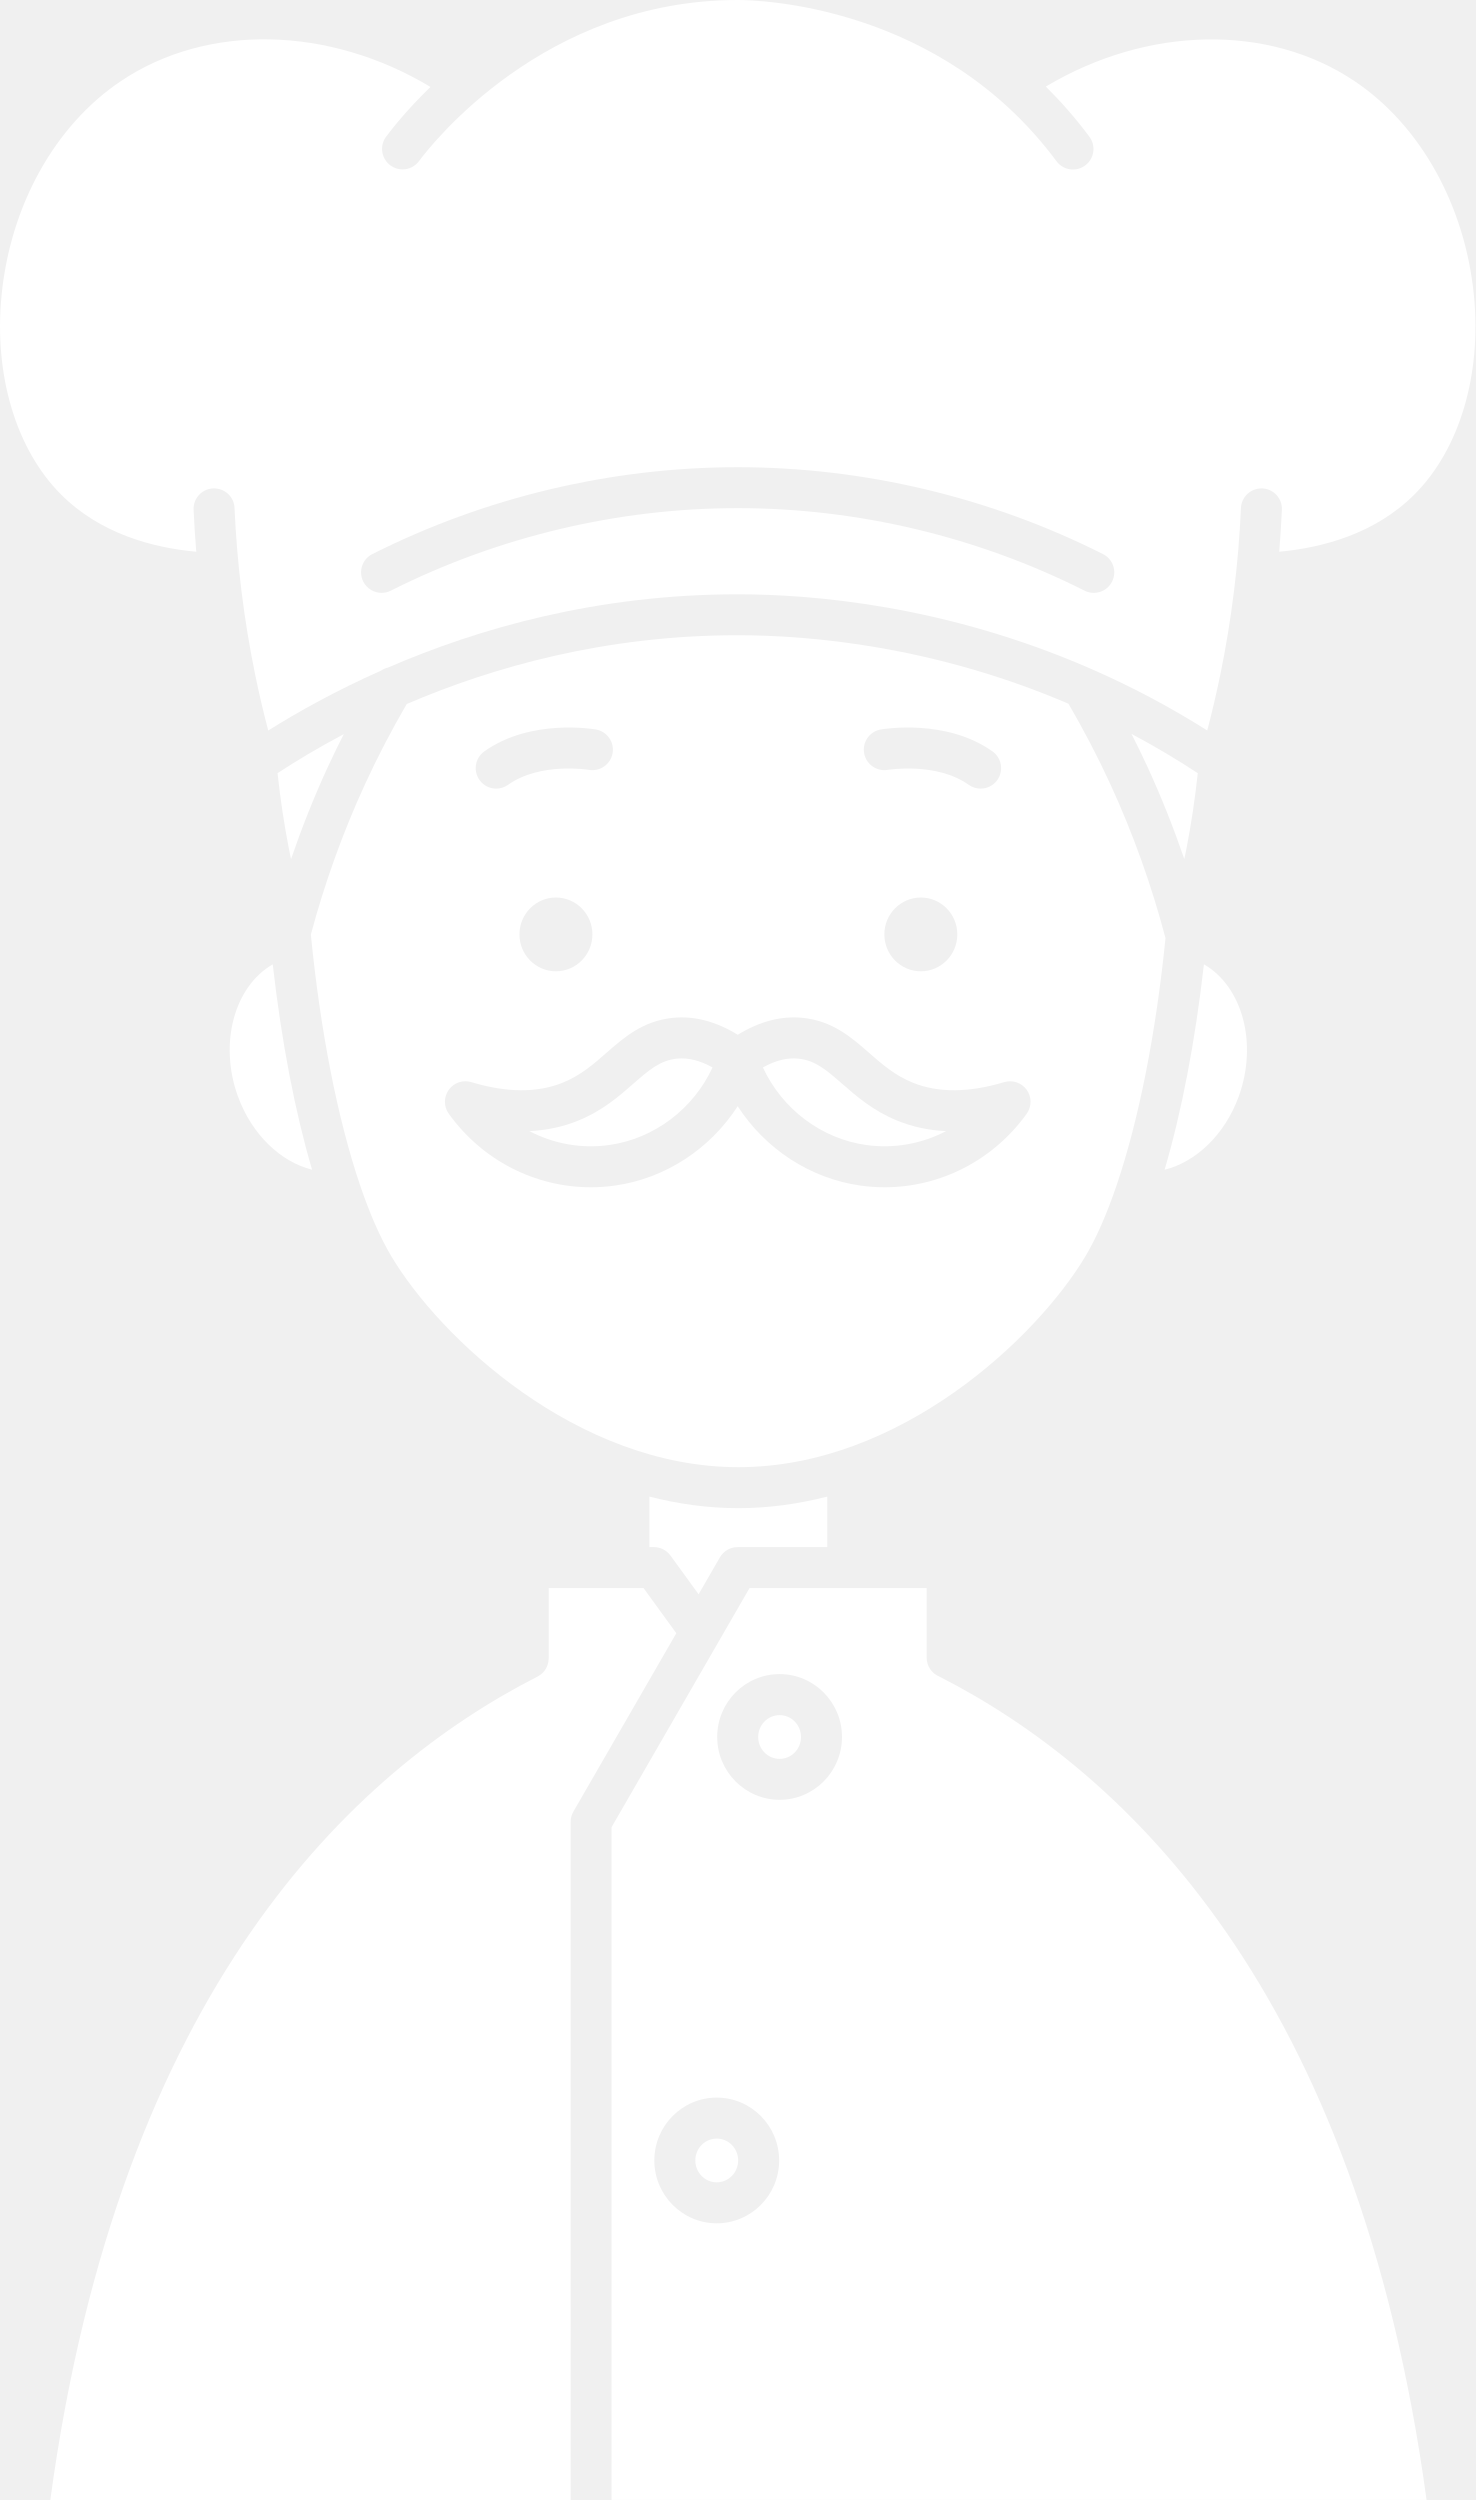
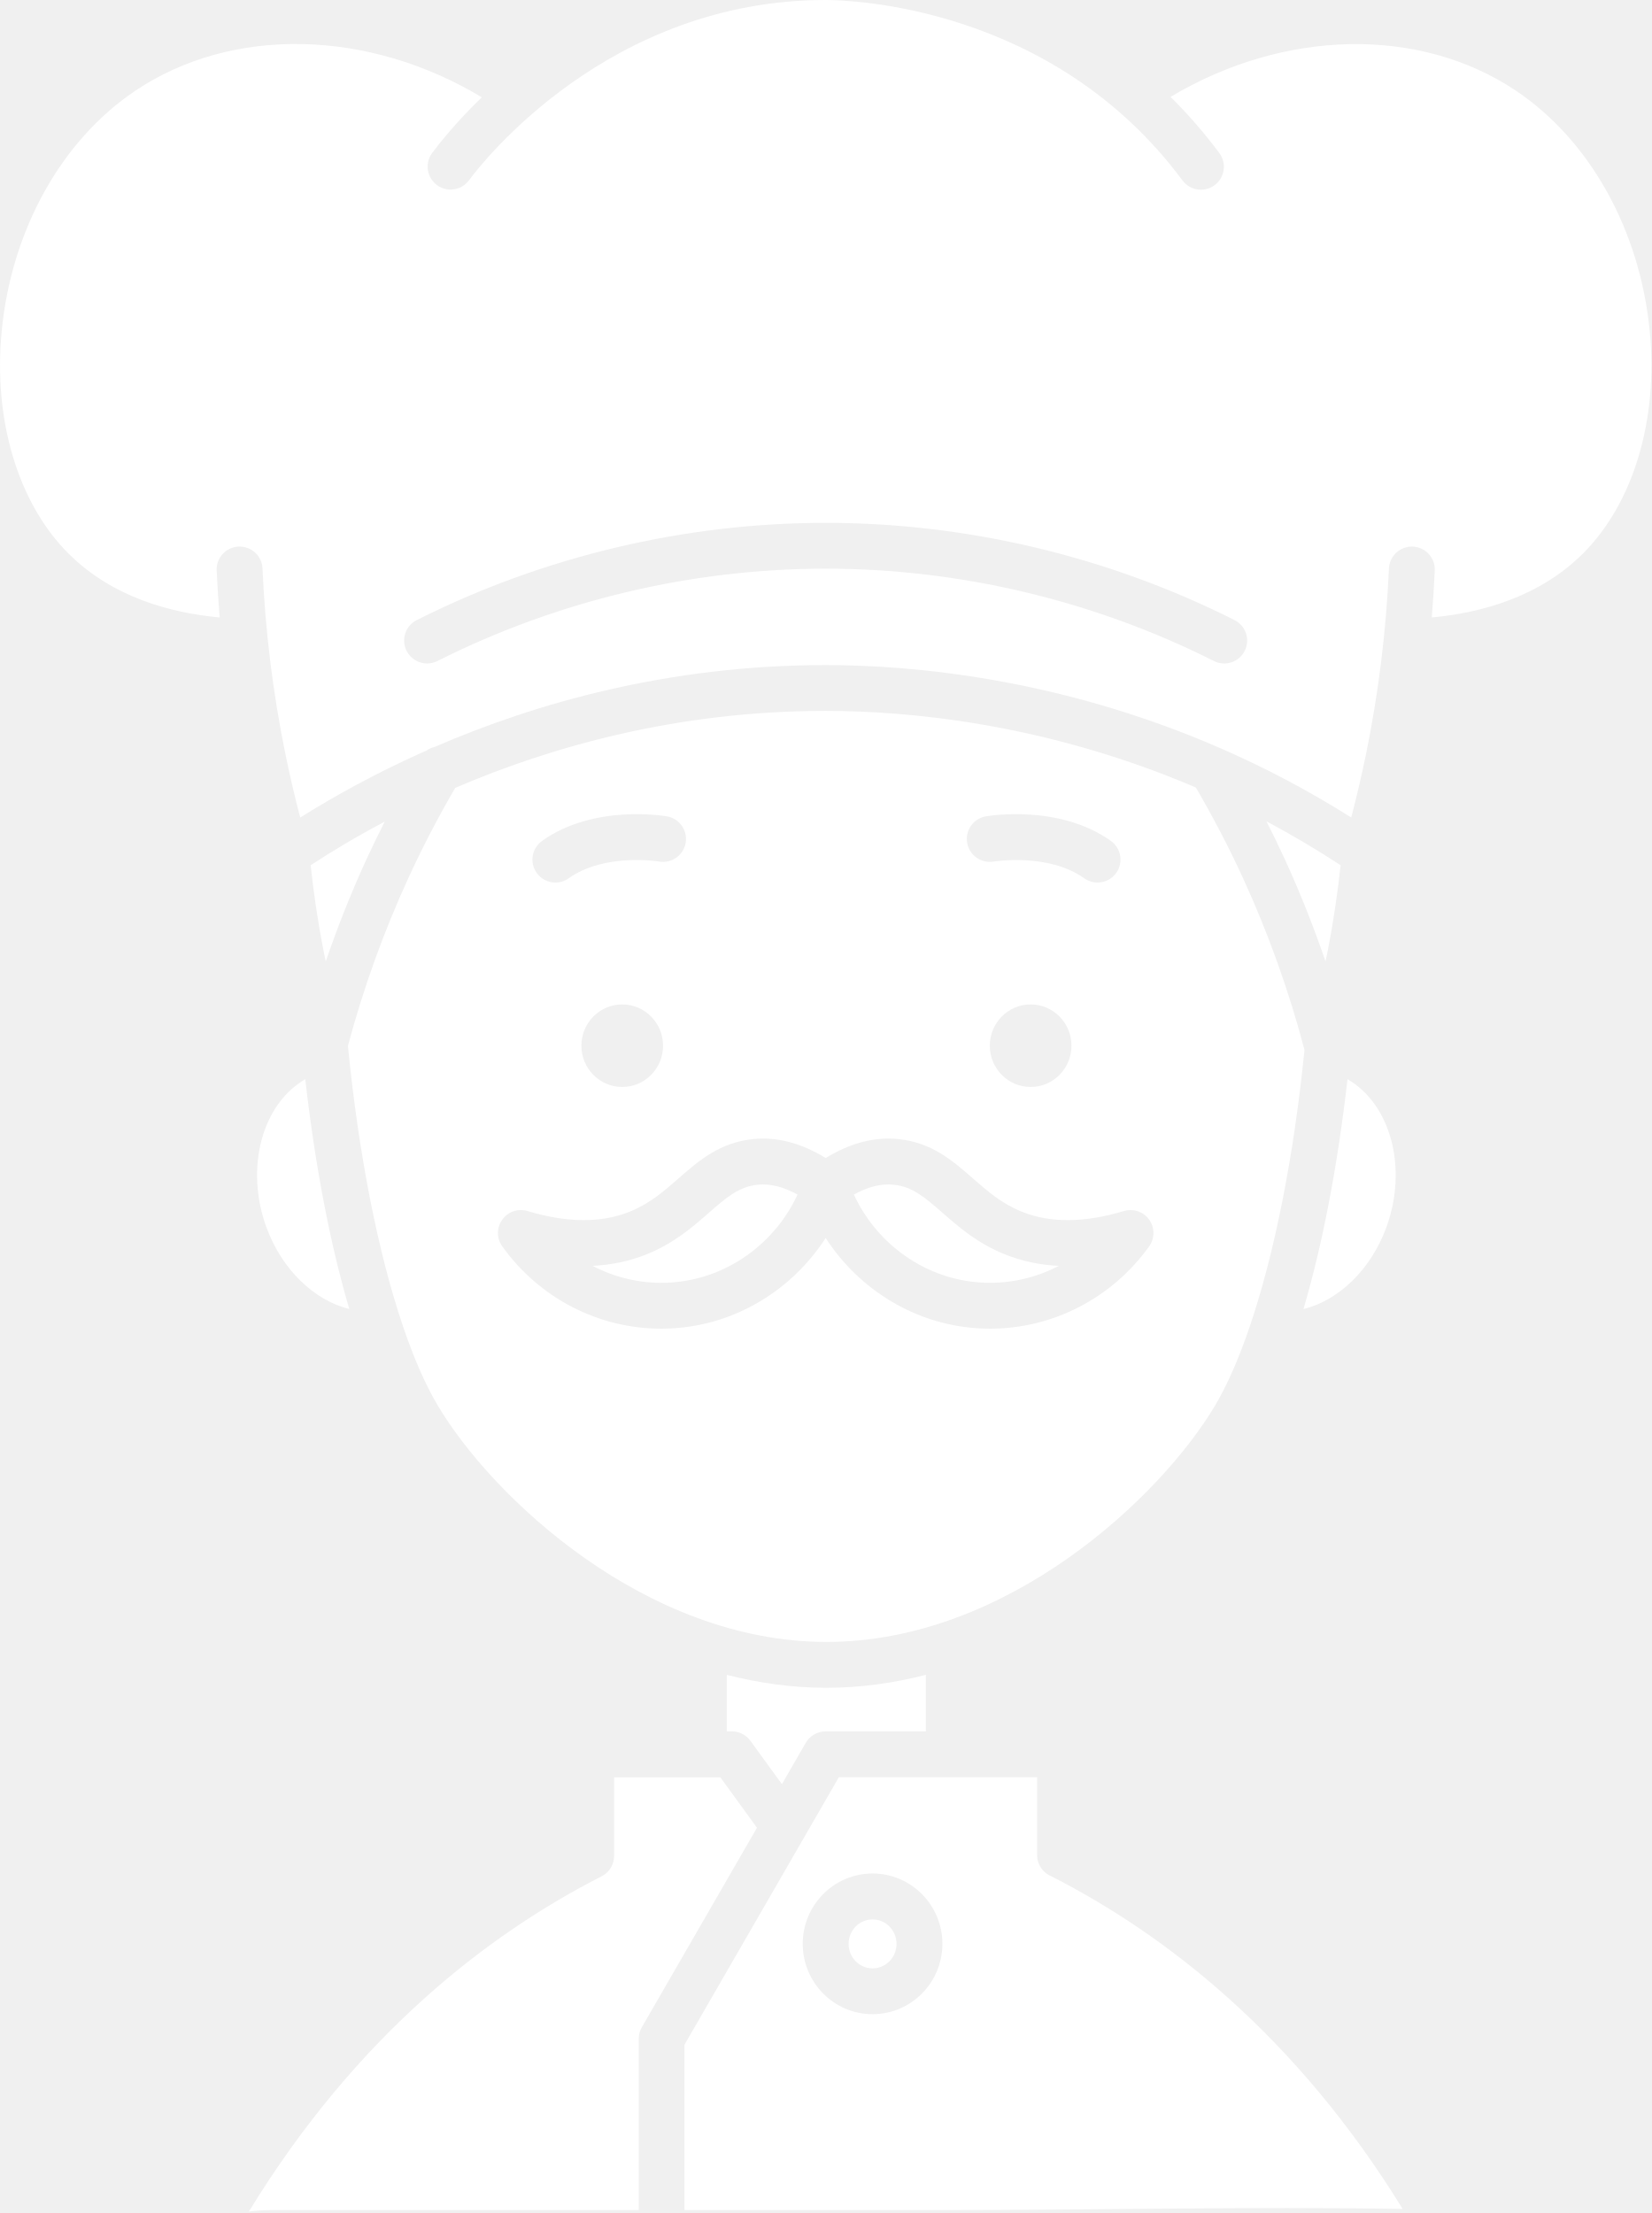
- <svg xmlns="http://www.w3.org/2000/svg" id="Glyph" viewBox="0 0 288.01 488.01">
+ <svg xmlns="http://www.w3.org/2000/svg" id="Glyph" viewBox="0 0 288.01 386.01">
  <defs>
    <style>
      .cls-1 {
        fill: #fff;
      }
    </style>
  </defs>
  <path class="cls-1" d="M231.57,165.82c.96-4.91,1.7-9.9,2.24-14.89-4.32-2.84-8.64-5.38-12.94-7.67,1.1,2.16,2.16,4.34,3.17,6.53,2.67,5.82,5.05,11.81,7.14,17.9.13-.62.27-1.25.39-1.88h0Z" />
  <path class="cls-1" d="M126.76,292.14v9.86h.88c1.28,0,2.48.61,3.24,1.65l5.49,7.56,4.16-7.21c.71-1.24,2.04-2,3.46-2h17.49v-9.86c-5.58,1.43-11.39,2.26-17.36,2.26s-11.78-.83-17.37-2.26h0Z" />
  <path class="cls-1" d="M46.47,214.08c2.69,7.38,8.33,12.74,14.45,14.25-3.32-11.26-5.96-24.94-7.68-40.09-7.51,4.34-10.56,15.43-6.78,25.84h0Z" />
  <path class="cls-1" d="M63.96,149.79c1-2.18,2.06-4.33,3.14-6.48-5.02,2.66-9.34,5.27-12.92,7.61.53,4.99,1.28,9.99,2.24,14.9.12.63.26,1.25.39,1.88,2.09-6.09,4.47-12.08,7.14-17.9h0Z" />
  <path class="cls-1" d="M38.31,107.7c-.22-2.73-.4-5.46-.52-8.19-.1-2.21,1.61-4.08,3.82-4.17,2.24-.08,4.08,1.61,4.17,3.82.48,10.89,1.83,21.81,4.01,32.44.75,3.67,1.61,7.35,2.57,11,5.83-3.66,13.25-7.8,22.06-11.71.4-.27.85-.47,1.32-.58,17.74-7.69,40.94-14.3,68.27-14.3,14.87,0,40.61,2.21,68.72,14.45.18.07.36.14.53.23,7.36,3.23,14.87,7.15,22.4,11.9.96-3.64,1.81-7.32,2.57-10.99,2.18-10.63,3.53-21.55,4.01-32.44.1-2.21,1.97-3.9,4.17-3.82,2.21.1,3.92,1.97,3.82,4.17-.12,2.73-.3,5.46-.52,8.19,8.47-.78,18.72-3.5,26.41-11.19,8.77-8.79,13.11-23.29,11.6-38.79-1.71-17.56-10.41-33.21-23.27-41.86-16.85-11.33-40.54-10.77-60.3,1.04,2.95,2.92,5.8,6.16,8.51,9.8,1.32,1.77.95,4.28-.83,5.6-1.77,1.32-4.28.95-5.6-.83C183.53.88,147.98,0,144,0c-37.79,0-59.82,28.23-62.21,31.45-.79,1.06-1.99,1.62-3.21,1.62-.83,0-1.66-.26-2.38-.79-1.77-1.32-2.15-3.82-.83-5.6,1.26-1.69,4.17-5.36,8.66-9.71-19.8-11.9-43.57-12.48-60.46-1.12C10.7,24.5,2,40.15.3,57.71c-1.51,15.5,2.83,30.01,11.6,38.8,7.69,7.7,17.94,10.42,26.41,11.19ZM72.69,108.16c22.03-11.1,46.69-16.96,71.31-16.96s49.28,5.86,71.31,16.96c1.97.99,2.77,3.4,1.77,5.37-.99,1.97-3.4,2.77-5.37,1.77-20.92-10.54-44.34-16.11-67.71-16.11s-46.79,5.57-67.71,16.11c-.58.29-1.19.43-1.8.43-1.46,0-2.87-.81-3.58-2.2-.99-1.97-.2-4.38,1.77-5.37h.01Z" />
  <path class="cls-1" d="M164.39,211.56c-3.03-2.65-5.22-4.57-8.53-4.91-2.16-.23-4.49.35-6.94,1.72,3.75,8.1,11.38,13.91,20.17,15.14,5.44.76,10.86-.24,15.58-2.71-3.35-.15-6.51-.83-9.45-2.02-4.78-1.93-7.99-4.74-10.82-7.22h0Z" />
  <path class="cls-1" d="M132.14,206.65c-3.31.34-5.5,2.26-8.53,4.91-2.83,2.48-6.04,5.29-10.82,7.22-2.94,1.19-6.1,1.86-9.45,2.02,4.72,2.47,10.14,3.48,15.58,2.71,8.79-1.23,16.43-7.05,20.17-15.14-2.46-1.37-4.78-1.94-6.94-1.72h-.01Z" />
  <path class="cls-1" d="M211.92,245.16c2.13-3.59,4.14-8.2,5.99-13.62.03-.11.07-.22.11-.33,4.25-12.56,7.62-29.4,9.49-48.08-2.71-10.29-6.32-20.38-10.74-30-2.46-5.36-5.23-10.65-8.2-15.76-26.43-11.31-50.56-13.37-64.57-13.37-25.81,0-47.76,6.19-64.61,13.43-2.96,5.09-5.71,10.36-8.16,15.7-4.32,9.4-7.86,19.25-10.55,29.3,1.86,18.96,5.26,36.07,9.56,48.79.04.1.08.21.11.32,1.85,5.42,3.86,10.03,6,13.62,9.46,15.95,36.24,41.24,67.79,41.24s58.32-25.3,67.78-41.24h0ZM171.92,142.4c.52-.09,12.78-2.16,21.82,4.28,1.8,1.28,2.22,3.78.94,5.58-.78,1.1-2.01,1.68-3.26,1.68-.8,0-1.61-.24-2.32-.74-6.28-4.47-15.7-2.93-15.8-2.92-2.17.37-4.24-1.09-4.62-3.26-.38-2.17,1.07-4.24,3.24-4.62ZM186.87,182.4c0,3.98-3.19,7.2-7.12,7.2s-7.12-3.22-7.12-7.2,3.19-7.2,7.12-7.2,7.12,3.22,7.12,7.2ZM94.53,146.68c9.04-6.44,21.28-4.37,21.8-4.28,2.18.38,3.63,2.46,3.25,4.63s-2.46,3.62-4.62,3.25c-.1-.02-9.51-1.55-15.78,2.92-.7.5-1.51.74-2.32.74-1.25,0-2.48-.58-3.26-1.68-1.28-1.8-.86-4.3.94-5.58h-.01ZM115.64,182.4c0,3.98-3.19,7.2-7.12,7.2s-7.12-3.22-7.12-7.2,3.19-7.2,7.12-7.2,7.12,3.22,7.12,7.2ZM172.67,231.76c-1.56,0-3.12-.11-4.69-.33-9.88-1.38-18.62-7.19-23.98-15.49-5.36,8.3-14.1,14.11-23.98,15.49-1.57.22-3.14.33-4.69.33-10.88,0-21.2-5.25-27.73-14.36-1-1.39-1-3.26,0-4.66,1-1.4,2.77-2,4.41-1.5,6.87,2.07,12.85,2.11,17.79.12,3.53-1.43,5.97-3.56,8.55-5.82,3.51-3.07,7.13-6.24,12.98-6.85,4.17-.43,8.42.69,12.68,3.3,4.26-2.61,8.51-3.73,12.68-3.3,5.85.6,9.47,3.78,12.98,6.85,2.58,2.26,5.02,4.4,8.55,5.82,4.93,1.99,10.92,1.95,17.79-.12,1.64-.49,3.41.11,4.41,1.5s.99,3.27,0,4.66c-6.53,9.1-16.86,14.36-27.74,14.36h-.01Z" />
-   <path class="cls-1" d="M183.4,327.29c-1.47-.59-2.51-2.02-2.51-3.71v-13.58h-34.58l-6.13,10.62h0l-20.8,36.05v131.33h159.09c-13.46-99.4-58.91-142.25-95.07-160.71h0ZM139.91,434c-6.71,0-12.18-5.5-12.18-12.27s5.46-12.27,12.18-12.27,12.18,5.5,12.18,12.27-5.46,12.27-12.18,12.27ZM152.18,351.33c-6.71,0-12.18-5.5-12.18-12.27s5.46-12.27,12.18-12.27,12.18,5.5,12.18,12.27-5.46,12.27-12.18,12.27Z" />
+   <path class="cls-1" d="M164.09,385.5c26.78,0,53.7-.63,80.54-.2-18.64-30.28-41.34-47.85-61.24-58.01h0c-1.47-.59-2.51-2.02-2.51-3.71v-13.58h-34.58l-6.13,10.62-20.8,36.05v28.83h44.71ZM152.18,326.79c6.72,0,12.18,5.5,12.18,12.27s-5.46,12.27-12.18,12.27-12.18-5.5-12.18-12.27,5.46-12.27,12.18-12.27Z" />
  <path class="cls-1" d="M241.79,214.08c3.79-10.41.73-21.5-6.78-25.84-1.72,15.15-4.36,28.83-7.68,40.1,6.12-1.51,11.77-6.87,14.45-14.25h0Z" />
-   <ellipse class="cls-1" cx="139.91" cy="421.73" rx="4.18" ry="4.27" />
-   <path class="cls-1" d="M125.6,310h-18.49v13.69c0,.08-.02.15-.02.22,0,.14-.02.29-.04.43-.02.13-.05.25-.08.37-.03.13-.07.25-.11.37-.05.12-.1.24-.15.36-.06.12-.12.23-.18.34-.07.11-.14.21-.21.31-.08.11-.16.21-.25.31-.09.09-.18.18-.27.27-.1.08-.19.17-.3.24-.11.08-.24.16-.36.23-.07.04-.12.09-.19.12-36.12,18.41-81.65,61.25-95.13,160.75h101.58v-132.4c0-.7.18-1.39.54-2l20.08-34.8-6.39-8.8h-.03Z" />
+   <path class="cls-1" d="M47,385.5h64.4v-29.89c0-.7.18-1.39.54-2l20.08-34.8-6.39-8.8h-.03s-18.49,0-18.49,0v13.69c0,.08-.02.15-.02.22,0,.14-.02.29-.04.43-.02.13-.05.25-.08.37-.03.13-.07.25-.11.37l-.15.36c-.06.12-.12.23-.18.34-.07.11-.14.21-.21.31-.08.11-.16.21-.25.31-.09.09-.18.18-.27.27-.1.08-.19.17-.3.24-.11.08-.24.16-.36.23-.07.04-.12.09-.19.12-19.98,10.18-42.82,27.88-61.54,58.48,1.19-.15,2.39-.24,3.59-.24Z" />
  <ellipse class="cls-1" cx="152.18" cy="339.07" rx="4.18" ry="4.27" />
</svg>
